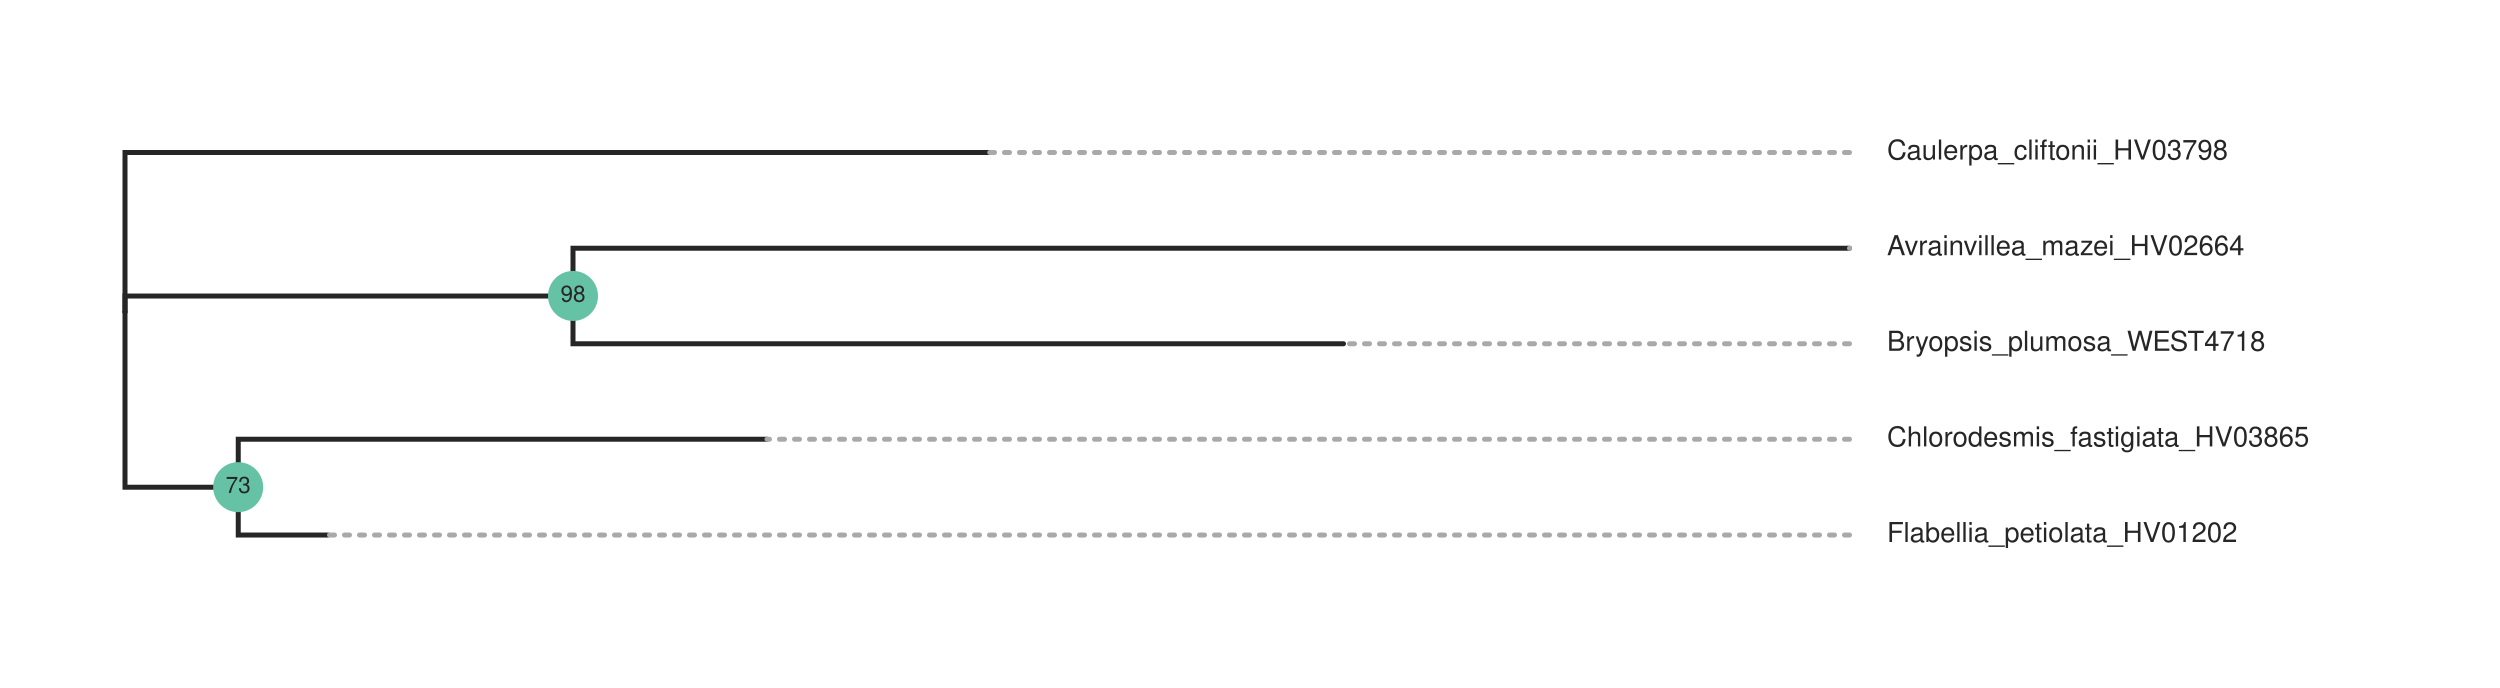
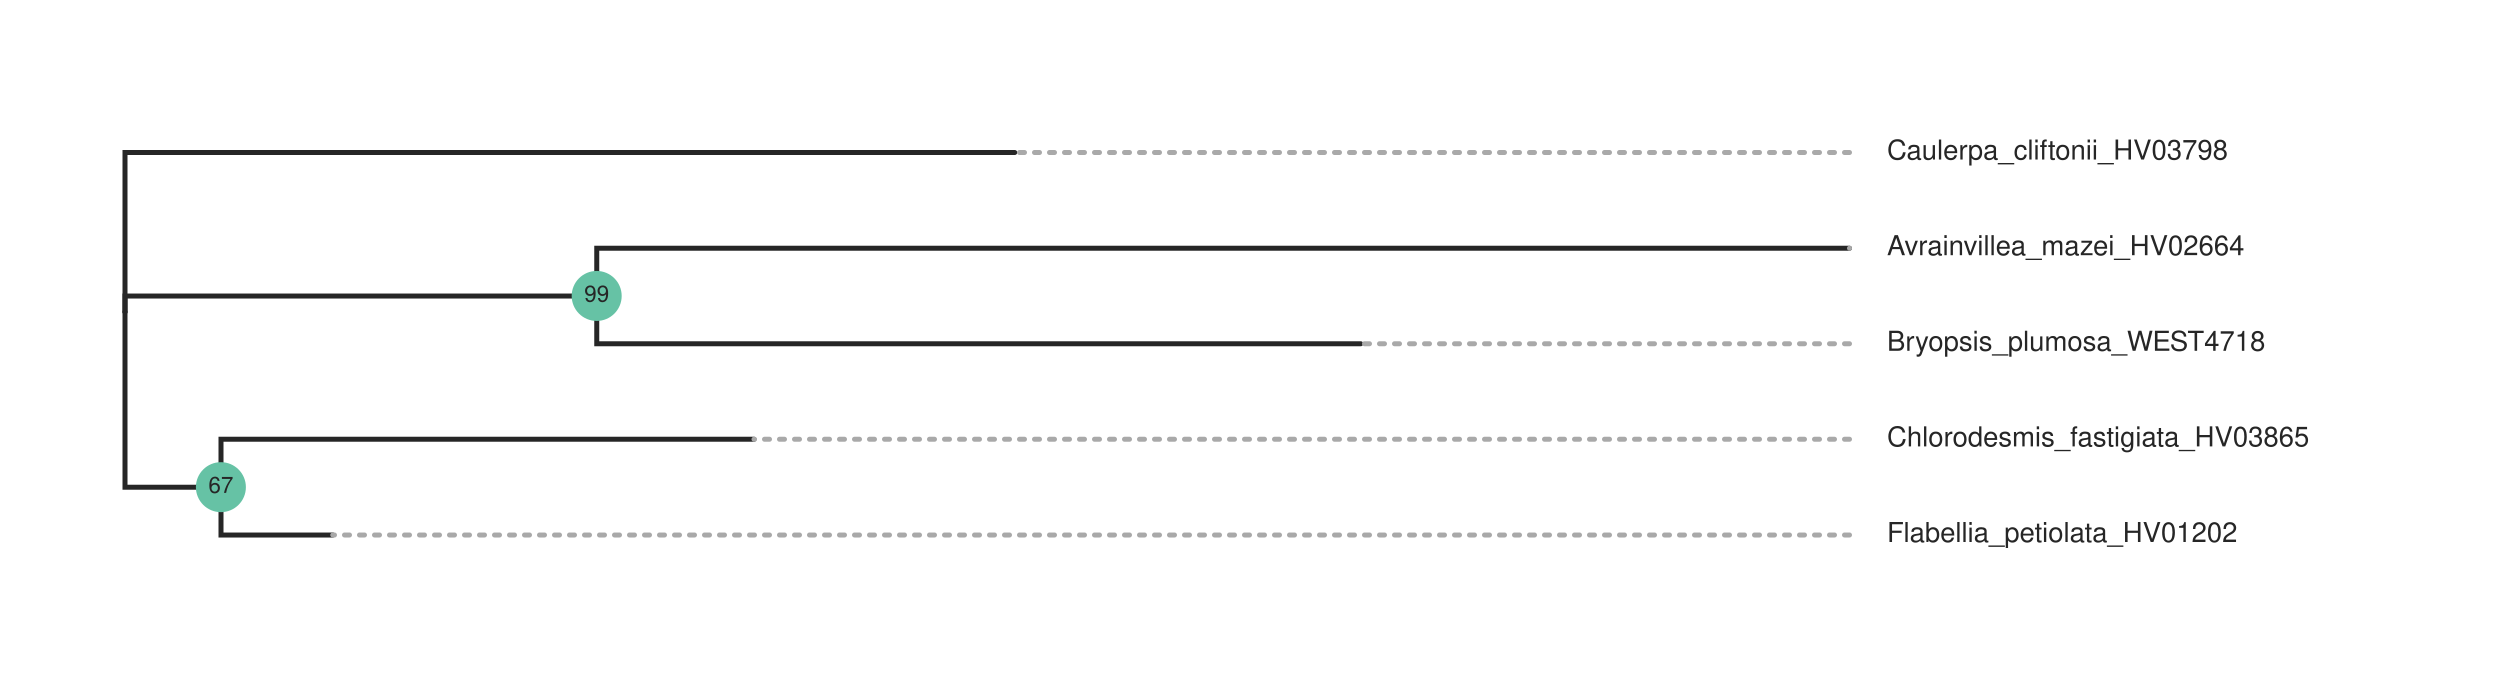
- <svg xmlns="http://www.w3.org/2000/svg" class="toyplot-canvas-Canvas" width="1000.0px" height="275.0px" viewBox="0 0 1000.0 275.0" preserveAspectRatio="xMidYMid meet" style="background-color:transparent;border-color:#292724;border-style:none;border-width:1.0;fill:rgb(16.1%,15.3%,14.1%);fill-opacity:1.0;font-family:Helvetica;font-size:12px;opacity:1.0;stroke:rgb(16.1%,15.3%,14.1%);stroke-opacity:1.0;stroke-width:1.0" id="t411f1d77e87349a9ba4b24afdf3effea">
-   <g class="toyplot-coordinates-Cartesian" id="tdaec84b88ff141f5aecef15a417cff78">
-     <clipPath id="te4833f983cb94046b417fd2f047dcc63">
+ <svg xmlns="http://www.w3.org/2000/svg" class="toyplot-canvas-Canvas" width="1000.0px" height="275.0px" viewBox="0 0 1000.0 275.0" preserveAspectRatio="xMidYMid meet" style="background-color:transparent;border-color:#292724;border-style:none;border-width:1.0;fill:rgb(16.1%,15.3%,14.1%);fill-opacity:1.0;font-family:Helvetica;font-size:12px;opacity:1.0;stroke:rgb(16.1%,15.3%,14.1%);stroke-opacity:1.0;stroke-width:1.0" id="tdc44b38a49144906bd6f79f6049b83d5">
+   <g class="toyplot-coordinates-Cartesian" id="t6aea33769b594410989d9a3d4019114b">
+     <clipPath id="tb7a4e36138c7428eacee197e300514e9">
      <rect x="30.0" y="30.0" width="940.0" height="215.0" />
    </clipPath>
-     <g clip-path="url(#te4833f983cb94046b417fd2f047dcc63)">
-       <g class="toytree-mark-Toytree" id="t2b6080e0c71b466db1c76cf722054c74">
+     <g clip-path="url(#tb7a4e36138c7428eacee197e300514e9)">
+       <g class="toytree-mark-Toytree" id="ta26c3712f64e48c1830fbd2df2ab5cb7">
        <g class="toytree-Edges" style="fill:none;stroke:rgb(14.9%,14.9%,14.9%);stroke-linecap:round;stroke-opacity:1;stroke-width:2">
-           <path d="M 50.0 124.8 L 50.0 118.4 L 229.2 118.4" id="7,6" />
-           <path d="M 50.0 124.8 L 50.0 194.9 L 95.3 194.9" id="7,5" />
-           <path d="M 50.0 124.8 L 50.0 61.0 L 395.9 61.0" id="7,4" />
-           <path d="M 229.2 118.4 L 229.2 99.3 L 739.8 99.3" id="6,3" />
-           <path d="M 229.2 118.4 L 229.2 137.5 L 537.4 137.5" id="6,2" />
-           <path d="M 95.3 194.9 L 95.3 175.7 L 306.8 175.7" id="5,1" />
-           <path d="M 95.3 194.9 L 95.3 214.0 L 131.2 214.0" id="5,0" />
+           <path d="M 50.0 124.8 L 50.0 118.4 L 238.7 118.4" id="7,6" />
+           <path d="M 50.0 124.8 L 50.0 194.9 L 88.4 194.9" id="7,5" />
+           <path d="M 50.0 124.8 L 50.0 61.0 L 405.9 61.0" id="7,4" />
+           <path d="M 238.7 118.4 L 238.7 99.3 L 739.8 99.3" id="6,3" />
+           <path d="M 238.7 118.4 L 238.7 137.5 L 544.3 137.5" id="6,2" />
+           <path d="M 88.4 194.9 L 88.4 175.7 L 301.6 175.7" id="5,1" />
+           <path d="M 88.4 194.9 L 88.4 214.0 L 133.1 214.0" id="5,0" />
        </g>
        <g class="toytree-AlignEdges" style="stroke:rgb(66.3%,66.3%,66.3%);stroke-dasharray:2, 4;stroke-linecap:round;stroke-opacity:1.0;stroke-width:2">
-           <path d="M 739.8 214.0 L 131.2 214.0" />
-           <path d="M 739.8 175.7 L 306.8 175.7" />
-           <path d="M 739.8 137.5 L 537.4 137.5" />
+           <path d="M 739.8 214.0 L 133.1 214.0" />
+           <path d="M 739.8 175.7 L 301.6 175.7" />
+           <path d="M 739.8 137.5 L 544.3 137.5" />
          <path d="M 739.8 99.3 L 739.8 99.3" />
-           <path d="M 739.8 61.0 L 395.9 61.0" />
+           <path d="M 739.8 61.0 L 405.9 61.0" />
        </g>
        <g class="toytree-Nodes" style="fill:rgb(40%,76.1%,64.7%);fill-opacity:1.0;stroke:None;stroke-width:1">
-           <g id="node-0" transform="translate(131.192,213.986)">
+           <g id="node-0" transform="translate(133.108,213.986)">
            <circle r="0.0" />
          </g>
-           <g id="node-1" transform="translate(306.763,175.743)">
+           <g id="node-1" transform="translate(301.581,175.743)">
            <circle r="0.0" />
          </g>
-           <g id="node-2" transform="translate(537.383,137.500)">
+           <g id="node-2" transform="translate(544.332,137.500)">
            <circle r="0.0" />
          </g>
          <g id="node-3" transform="translate(739.796,99.257)">
            <circle r="0.0" />
          </g>
-           <g id="node-4" transform="translate(395.923,61.014)">
+           <g id="node-4" transform="translate(405.944,61.014)">
            <circle r="0.0" />
          </g>
-           <g id="node-5" transform="translate(95.271,194.865)">
+           <g id="node-5" transform="translate(88.356,194.865)">
            <circle r="10.0" />
          </g>
-           <g id="node-6" transform="translate(229.202,118.378)">
+           <g id="node-6" transform="translate(238.674,118.378)">
            <circle r="10.0" />
          </g>
          <g id="node-7" transform="translate(50.000,124.752)">
            <circle r="0.0" />
          </g>
        </g>
        <g class="toytree-NodeLabels" style="fill:rgb(14.9%,14.9%,14.9%);fill-opacity:1.0;font-size:9px;stroke:none">
-           <g transform="translate(90.27,197.16)">
-             <text>73</text>
+           <g transform="translate(83.35,197.16)">
+             <text>67</text>
          </g>
-           <g transform="translate(224.20,120.68)">
-             <text>98</text>
+           <g transform="translate(233.67,120.68)">
+             <text>99</text>
          </g>
        </g>
        <g class="toytree-TipLabels" style="fill:rgb(14.9%,14.9%,14.9%);fill-opacity:1.0;font-family:helvetica;font-size:11px;font-weight:normal;stroke:none;white-space:pre">
          <g transform="translate(739.80,213.99)rotate(0)">
            <text x="15.00" y="2.81" style="">Flabellia_petiolata_HV01202</text>
          </g>
          <g transform="translate(739.80,175.74)rotate(0)">
            <text x="15.00" y="2.81" style="">Chlorodesmis_fastigiata_HV03865</text>
          </g>
          <g transform="translate(739.80,137.50)rotate(0)">
            <text x="15.00" y="2.81" style="">Bryopsis_plumosa_WEST4718</text>
          </g>
          <g transform="translate(739.80,99.26)rotate(0)">
            <text x="15.00" y="2.81" style="">Avrainvillea_mazei_HV02664</text>
          </g>
          <g transform="translate(739.80,61.01)rotate(0)">
            <text x="15.00" y="2.81" style="">Caulerpa_cliftonii_HV03798</text>
          </g>
        </g>
      </g>
    </g>
  </g>
</svg>
